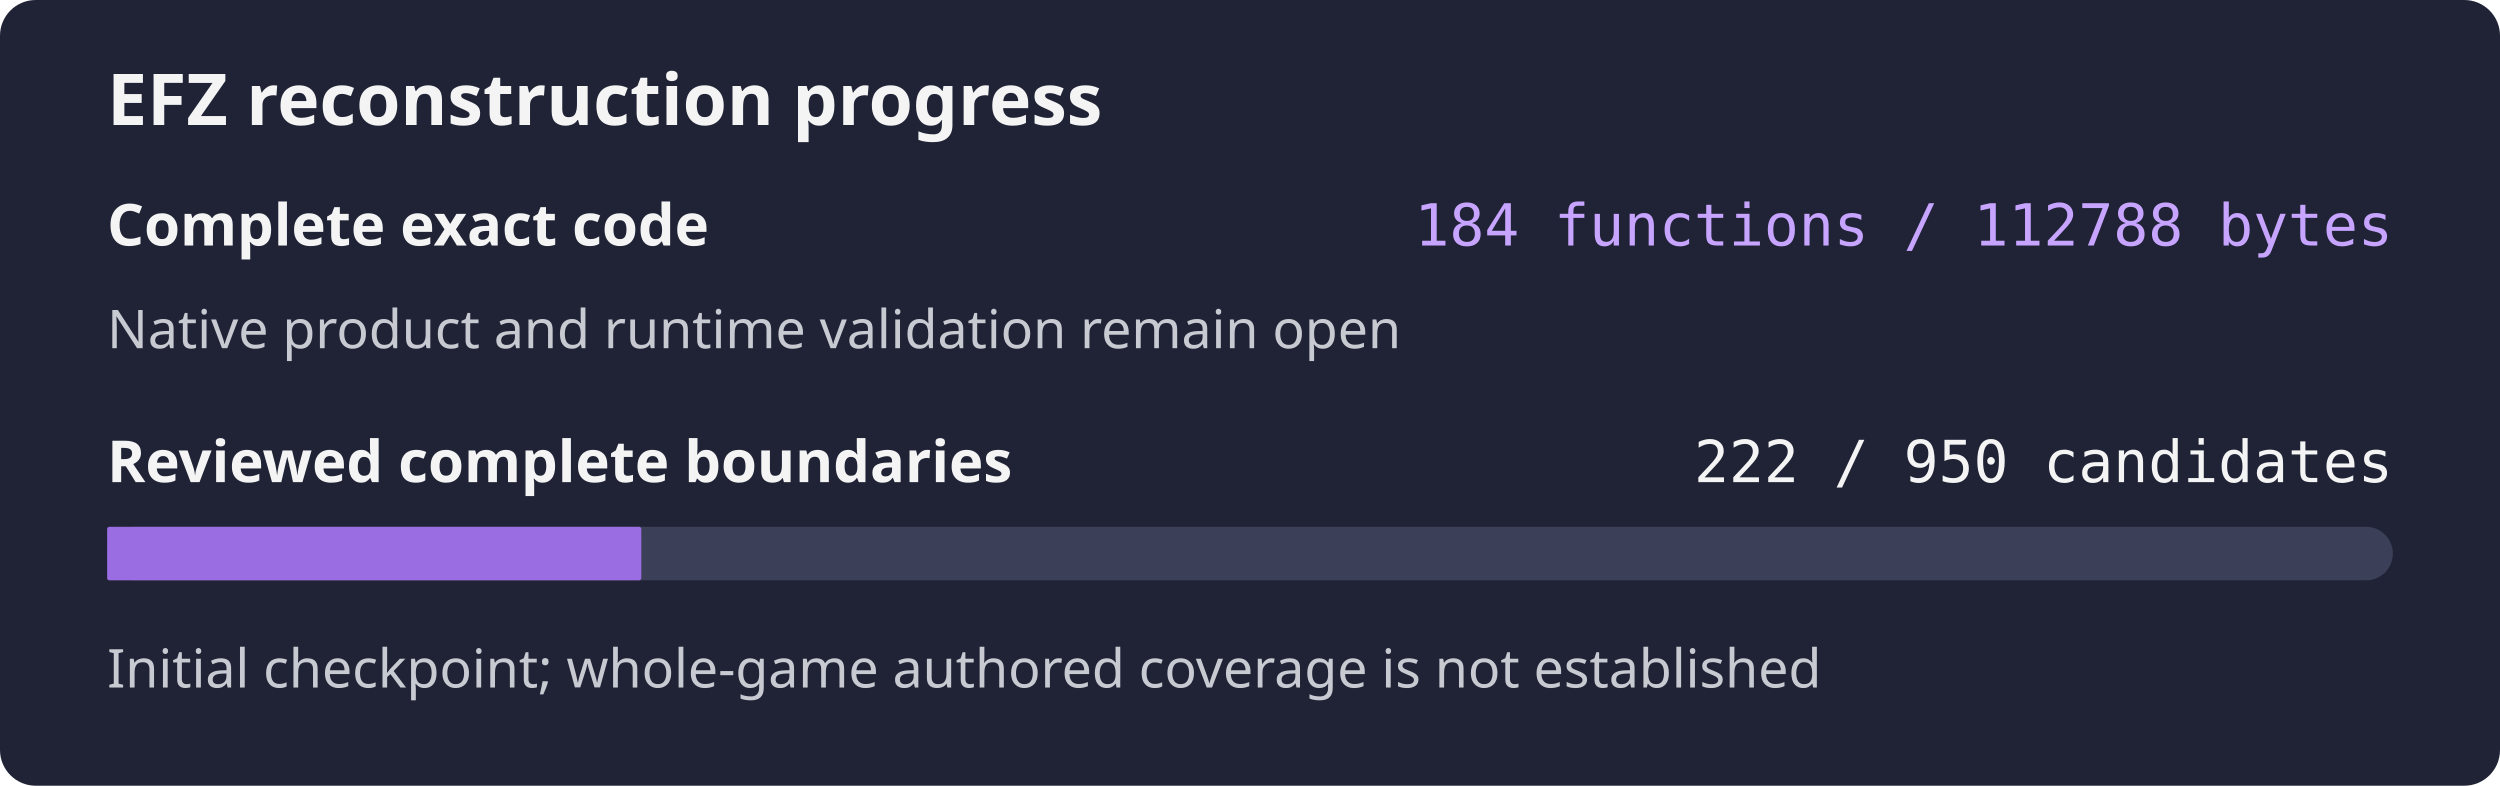
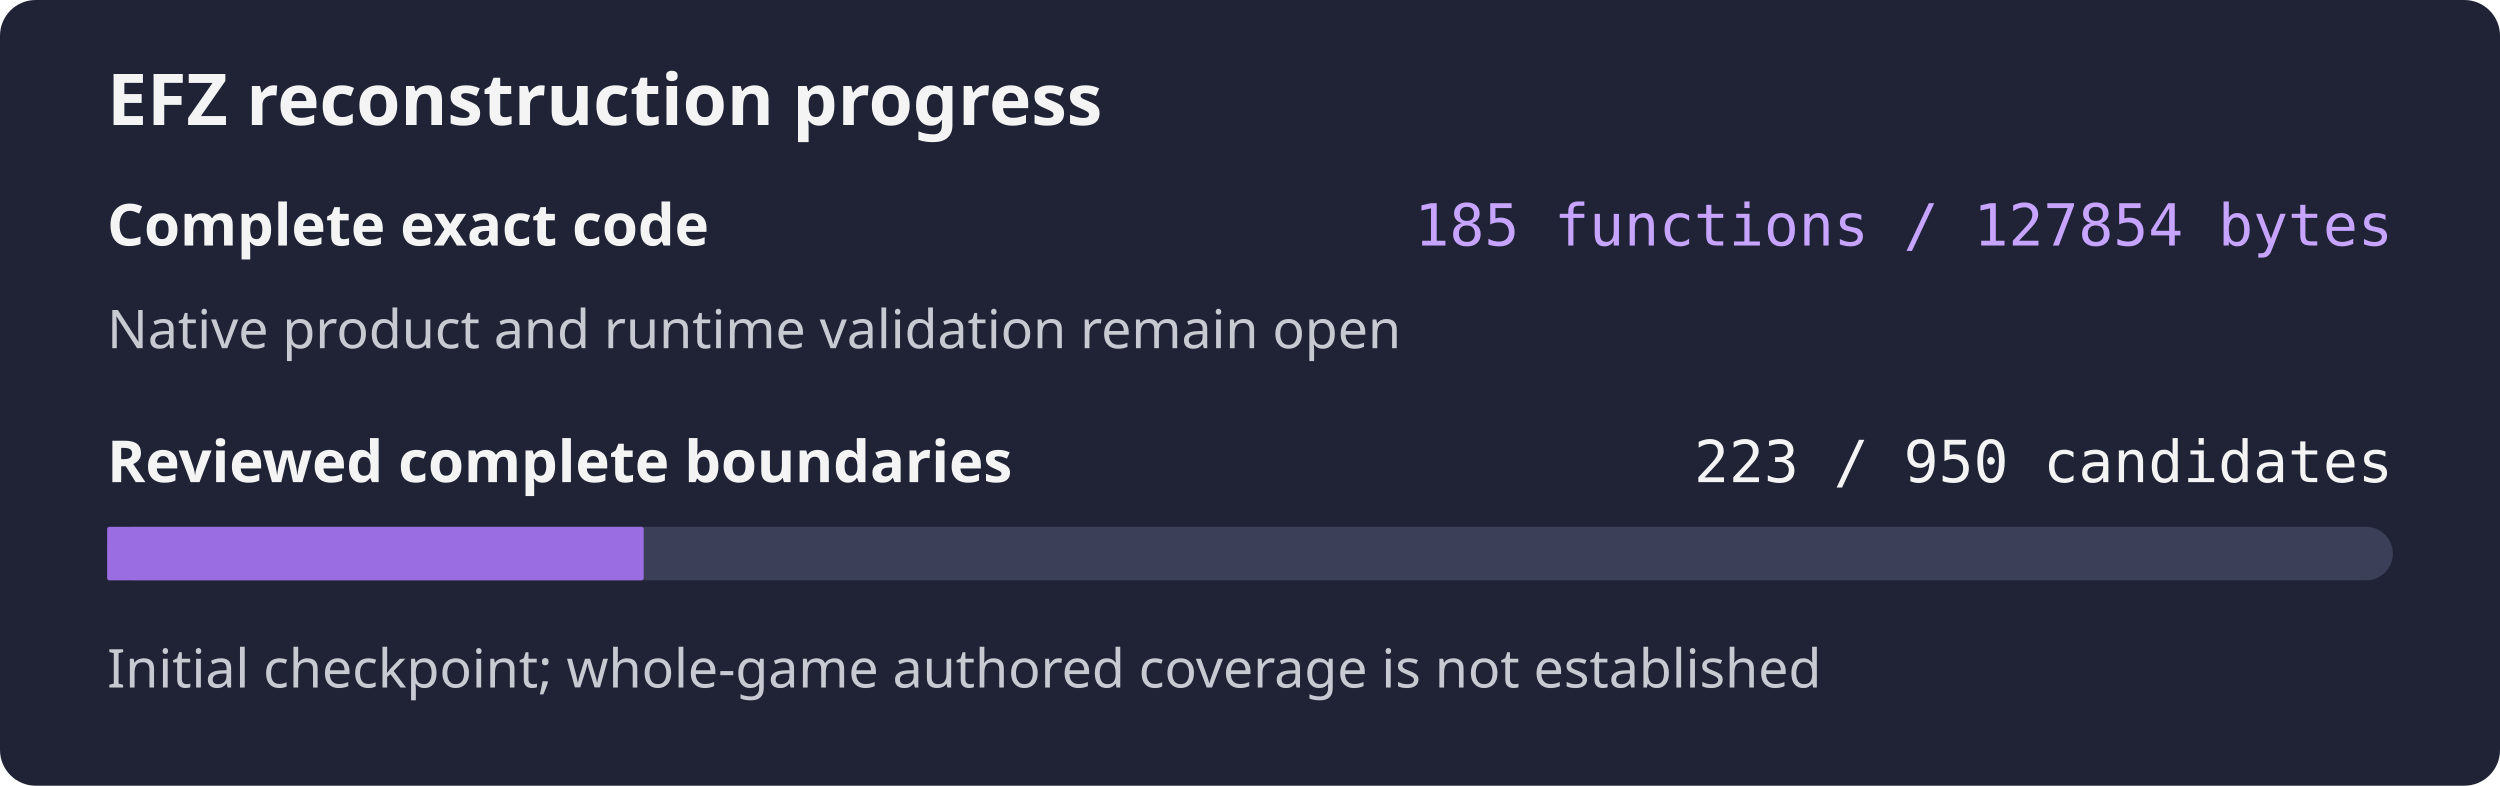
- <svg xmlns="http://www.w3.org/2000/svg" width="560" height="176" role="img" aria-label="EFZ reconstruction: 184 exact functions, 112788 exact bytes; 222 reviewed boundaries out of 950 candidates">
+ <svg xmlns="http://www.w3.org/2000/svg" width="560" height="176" role="img" aria-label="EFZ reconstruction: 185 exact functions, 127854 exact bytes; 223 reviewed boundaries out of 950 candidates">
  <rect width="560" height="176" rx="8" fill="#1f2335" />
  <text x="24" y="28" fill="#f4f4f5" font-family="sans-serif" font-size="16" font-weight="600">EFZ reconstruction progress</text>
  <text x="24" y="55" fill="#f4f4f5" font-family="sans-serif" font-size="13" font-weight="600">Complete exact code</text>
-   <text x="536" y="55" fill="#c7a4ff" text-anchor="end" font-family="monospace" font-size="13">184 functions / 112788 bytes</text>
+   <text x="536" y="55" fill="#c7a4ff" text-anchor="end" font-family="monospace" font-size="13">185 functions / 127854 bytes</text>
  <text x="24" y="78" fill="#c8cad2" font-family="sans-serif" font-size="12">Native product and runtime validation remain open</text>
  <text x="24" y="108" fill="#f4f4f5" font-family="sans-serif" font-size="13" font-weight="600">Reviewed complete boundaries</text>
-   <text x="536" y="108" fill="#f4f4f5" text-anchor="end" font-family="monospace" font-size="13">222 / 950 candidates</text>
+   <text x="536" y="108" fill="#f4f4f5" text-anchor="end" font-family="monospace" font-size="13">223 / 950 candidates</text>
  <rect x="24" y="118" width="512" height="12" rx="6" fill="#3b4058" />
-   <rect x="24" y="118" width="119.65" height="12" rx="0.5" fill="#9b6de3" />
+   <rect x="24" y="118" width="120.19" height="12" rx="0.5" fill="#9b6de3" />
  <text x="24" y="154" fill="#c8cad2" font-family="sans-serif" font-size="12">Initial checkpoint; whole-game authored coverage is not established</text>
</svg>
